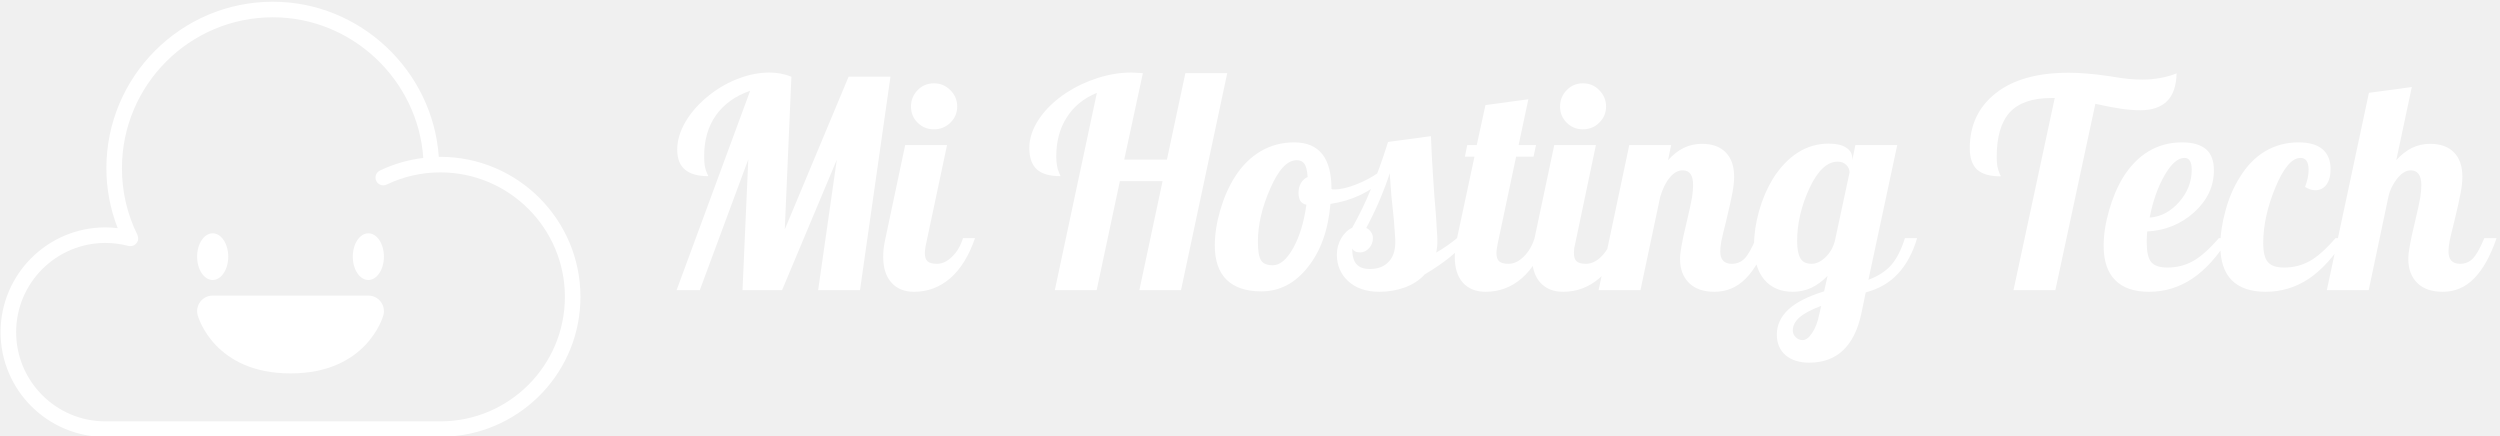
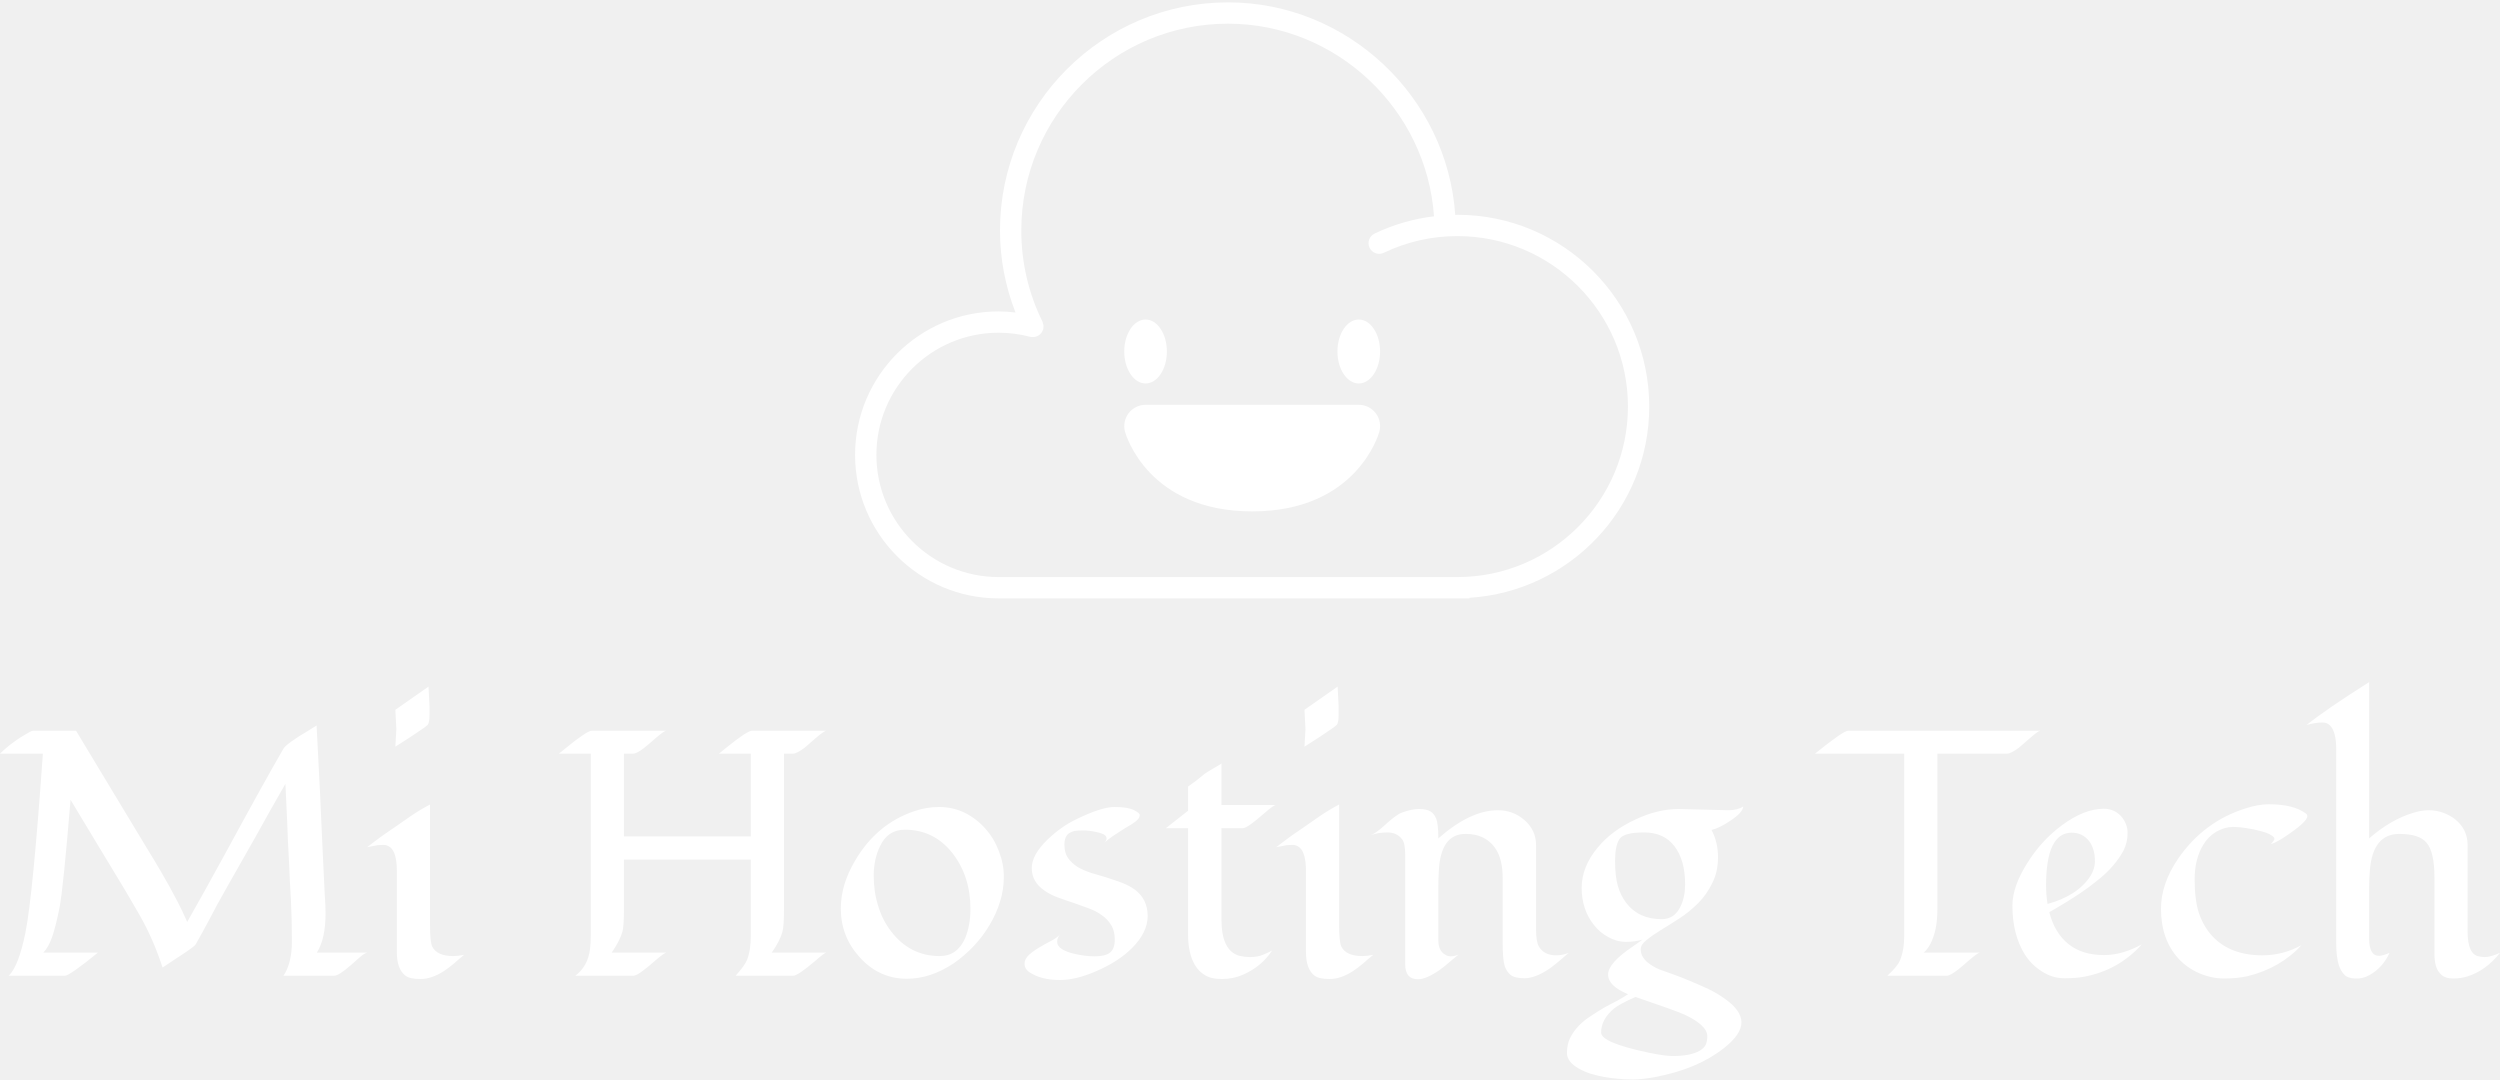
- <svg xmlns="http://www.w3.org/2000/svg" data-v-423bf9ae="" viewBox="0 0 517 90" class="iconLeft">
-   <g data-v-423bf9ae="" id="d3b24339-6037-48f0-9e44-dcc29a4962ce" fill="white" transform="matrix(4.285714,0,0,4.285714,135.8913,-2.100002)">
-     <path d="M6.16 11.56L9.24 4.19L11.26 4.19L9.79 14.49L7.77 14.49L8.67 8.20L6.03 14.49L4.12 14.49L4.40 8.18L2.06 14.49L0.94 14.49L4.49 4.87L4.49 4.87Q3.42 5.24 2.84 6.05L2.84 6.05L2.84 6.05Q2.27 6.86 2.27 8.02L2.27 8.02L2.27 8.02Q2.27 8.30 2.30 8.50L2.30 8.50L2.30 8.50Q2.34 8.71 2.42 8.88L2.42 8.88L2.42 8.88Q2.45 8.93 2.46 8.95L2.46 8.95L2.46 8.95Q2.46 8.97 2.46 8.99L2.46 8.99L2.46 8.99Q1.71 8.99 1.34 8.67L1.34 8.67L1.34 8.67Q0.97 8.36 0.97 7.71L0.97 7.71L0.97 7.71Q0.97 7.04 1.38 6.35L1.38 6.35L1.38 6.35Q1.79 5.66 2.52 5.08L2.52 5.08L2.52 5.08Q3.18 4.56 3.93 4.28L3.93 4.28L3.93 4.28Q4.69 3.99 5.42 3.99L5.42 3.99L5.42 3.99Q5.68 3.99 5.96 4.04L5.96 4.04L5.96 4.04Q6.23 4.09 6.48 4.19L6.48 4.19L6.16 11.56ZM14.48 5.63L14.48 5.63L14.48 5.63Q14.48 6.09 14.15 6.41L14.15 6.41L14.15 6.41Q13.82 6.73 13.36 6.73L13.36 6.73L13.36 6.73Q12.89 6.73 12.57 6.41L12.57 6.41L12.57 6.41Q12.25 6.09 12.25 5.63L12.25 5.63L12.25 5.63Q12.25 5.17 12.57 4.84L12.57 4.84L12.57 4.84Q12.89 4.51 13.36 4.51L13.36 4.51L13.36 4.51Q13.82 4.51 14.15 4.84L14.15 4.84L14.15 4.84Q14.48 5.17 14.48 5.63ZM10.91 12.89L10.91 12.89L10.91 12.89Q10.91 12.71 10.93 12.48L10.93 12.48L10.93 12.48Q10.96 12.25 11.02 11.98L11.02 11.98L11.97 7.49L13.99 7.49L12.98 12.25L12.98 12.25Q12.95 12.38 12.94 12.48L12.94 12.48L12.94 12.48Q12.92 12.59 12.92 12.70L12.92 12.70L12.92 12.70Q12.92 12.98 13.05 13.10L13.05 13.10L13.05 13.10Q13.19 13.22 13.50 13.22L13.50 13.22L13.50 13.22Q13.89 13.22 14.24 12.87L14.24 12.87L14.24 12.87Q14.59 12.53 14.76 11.98L14.76 11.98L15.34 11.98L15.34 11.98Q14.90 13.26 14.14 13.92L14.14 13.92L14.14 13.92Q13.38 14.57 12.40 14.57L12.40 14.57L12.40 14.57Q11.70 14.57 11.31 14.13L11.31 14.13L11.31 14.13Q10.91 13.69 10.91 12.89ZM19.74 4.97L19.74 4.97L19.74 4.97Q20.45 4.51 21.27 4.25L21.27 4.25L21.27 4.25Q22.09 3.99 22.88 3.99L22.88 3.99L22.88 3.99Q22.97 3.99 23.09 4.00L23.09 4.00L23.09 4.00Q23.21 4.00 23.44 4.02L23.44 4.02L22.54 8.19L24.60 8.19L25.49 4.02L27.51 4.02L25.28 14.49L23.27 14.49L24.39 9.23L22.33 9.23L21.21 14.49L19.19 14.49L21.22 4.97L21.22 4.97Q20.27 5.36 19.77 6.15L19.77 6.15L19.77 6.15Q19.26 6.94 19.26 8.04L19.26 8.04L19.26 8.04Q19.26 8.30 19.30 8.50L19.30 8.50L19.30 8.50Q19.33 8.69 19.42 8.88L19.42 8.88L19.42 8.88Q19.45 8.93 19.45 8.95L19.45 8.95L19.45 8.95Q19.46 8.97 19.46 8.99L19.46 8.99L19.46 8.99Q18.68 8.99 18.32 8.66L18.32 8.66L18.32 8.66Q17.96 8.33 17.96 7.63L17.96 7.63L17.96 7.63Q17.96 6.93 18.43 6.23L18.43 6.23L18.43 6.23Q18.90 5.53 19.74 4.97ZM26.91 12.33L26.91 12.33L26.91 12.33Q26.91 11.54 27.17 10.64L27.17 10.64L27.17 10.64Q27.43 9.74 27.87 9.04L27.87 9.04L27.87 9.04Q28.39 8.22 29.12 7.79L29.12 7.79L29.12 7.79Q29.85 7.36 30.74 7.36L30.74 7.36L30.74 7.36Q31.64 7.36 32.09 7.92L32.09 7.92L32.09 7.92Q32.54 8.48 32.54 9.60L32.54 9.60L32.54 9.60Q32.56 9.62 32.60 9.63L32.60 9.63L32.60 9.63Q32.63 9.63 32.69 9.63L32.69 9.63L32.69 9.63Q33.12 9.63 33.73 9.39L33.73 9.39L33.73 9.39Q34.33 9.16 34.85 8.79L34.85 8.79L34.97 9.17L34.97 9.17Q34.58 9.59 33.93 9.90L33.93 9.90L33.93 9.90Q33.28 10.21 32.49 10.33L32.49 10.33L32.49 10.33Q32.33 12.22 31.40 13.38L31.40 13.38L31.40 13.38Q30.48 14.55 29.15 14.55L29.15 14.55L29.15 14.55Q28.06 14.55 27.48 13.99L27.48 13.99L27.48 13.99Q26.91 13.43 26.91 12.33ZM30.86 8.22L30.86 8.22L30.86 8.22Q30.18 8.22 29.59 9.58L29.59 9.58L29.59 9.58Q28.99 10.93 28.99 12.15L28.99 12.15L28.99 12.15Q28.99 12.81 29.14 13.05L29.14 13.05L29.14 13.05Q29.29 13.29 29.71 13.29L29.71 13.29L29.71 13.29Q30.23 13.29 30.70 12.45L30.70 12.45L30.70 12.45Q31.16 11.61 31.33 10.37L31.33 10.37L31.33 10.37Q31.14 10.33 31.04 10.19L31.04 10.19L31.04 10.19Q30.95 10.04 30.95 9.79L30.95 9.79L30.95 9.79Q30.95 9.52 31.07 9.32L31.07 9.32L31.07 9.32Q31.18 9.13 31.39 9.03L31.39 9.03L31.39 9.03Q31.36 8.58 31.24 8.40L31.24 8.40L31.24 8.40Q31.12 8.22 30.86 8.22ZM37.65 12.15L37.65 12.15L37.65 12.15Q37.65 12.32 37.63 12.45L37.63 12.45L37.63 12.45Q37.62 12.57 37.59 12.68L37.59 12.68L37.59 12.68Q37.87 12.52 38.14 12.33L38.14 12.33L38.14 12.33Q38.40 12.15 38.60 11.98L38.60 11.98L39.19 11.98L39.19 11.98Q38.75 12.49 38.23 12.92L38.23 12.92L38.23 12.92Q37.70 13.34 37.04 13.73L37.04 13.73L37.04 13.73Q36.67 14.14 36.08 14.36L36.08 14.36L36.08 14.36Q35.49 14.57 34.85 14.57L34.85 14.57L34.85 14.57Q33.91 14.57 33.35 14.06L33.35 14.06L33.35 14.06Q32.80 13.55 32.80 12.78L32.80 12.78L32.80 12.78Q32.80 12.35 33.01 11.99L33.01 11.99L33.01 11.99Q33.22 11.63 33.54 11.48L33.54 11.48L33.54 11.48Q34.02 10.63 34.43 9.65L34.43 9.65L34.43 9.65Q34.85 8.68 35.27 7.34L35.27 7.34L37.34 7.06L37.34 7.06Q37.38 8.11 37.44 8.97L37.44 8.97L37.44 8.97Q37.49 9.84 37.58 10.86L37.58 10.86L37.58 10.86Q37.62 11.45 37.63 11.69L37.63 11.69L37.63 11.69Q37.65 11.93 37.65 12.15ZM35.35 8.85L35.35 8.85L35.35 8.85Q35.17 9.42 34.91 10.04L34.91 10.04L34.91 10.04Q34.65 10.67 34.22 11.49L34.22 11.49L34.22 11.49Q34.37 11.56 34.45 11.69L34.45 11.69L34.45 11.69Q34.54 11.82 34.54 11.98L34.54 11.98L34.54 11.98Q34.54 12.25 34.36 12.46L34.36 12.46L34.36 12.46Q34.17 12.67 33.92 12.67L33.92 12.67L33.92 12.67Q33.78 12.67 33.68 12.62L33.68 12.62L33.68 12.62Q33.59 12.57 33.54 12.49L33.54 12.49L33.54 12.49Q33.54 13.01 33.75 13.24L33.75 13.24L33.75 13.24Q33.95 13.47 34.40 13.47L34.40 13.47L34.40 13.47Q34.97 13.47 35.29 13.13L35.29 13.13L35.29 13.13Q35.62 12.80 35.62 12.17L35.62 12.17L35.62 12.17Q35.62 11.97 35.60 11.77L35.60 11.77L35.60 11.77Q35.59 11.56 35.55 11.09L35.55 11.09L35.55 11.09Q35.48 10.43 35.43 9.93L35.43 9.93L35.43 9.93Q35.39 9.42 35.35 8.85ZM38.98 8.05L39.09 7.49L39.55 7.49L39.97 5.56L42.04 5.28L41.57 7.49L42.41 7.49L42.29 8.05L41.45 8.05L40.56 12.25L40.56 12.25Q40.53 12.38 40.52 12.48L40.52 12.48L40.52 12.48Q40.50 12.59 40.50 12.70L40.50 12.70L40.50 12.70Q40.50 12.98 40.63 13.10L40.63 13.10L40.63 13.10Q40.77 13.22 41.08 13.22L41.08 13.22L41.08 13.22Q41.47 13.22 41.82 12.87L41.82 12.87L41.82 12.87Q42.17 12.53 42.34 11.98L42.34 11.98L42.92 11.98L42.92 11.98Q42.48 13.26 41.72 13.92L41.72 13.92L41.72 13.92Q40.96 14.57 39.98 14.57L39.98 14.57L39.98 14.57Q39.28 14.57 38.88 14.13L38.88 14.13L38.88 14.13Q38.49 13.69 38.49 12.89L38.49 12.89L38.49 12.89Q38.49 12.71 38.51 12.48L38.51 12.48L38.51 12.48Q38.54 12.25 38.60 11.98L38.60 11.98L39.44 8.05L38.98 8.05ZM45.79 5.63L45.79 5.63L45.79 5.63Q45.79 6.09 45.46 6.41L45.46 6.41L45.46 6.41Q45.14 6.73 44.67 6.73L44.67 6.73L44.67 6.73Q44.21 6.73 43.89 6.41L43.89 6.41L43.89 6.41Q43.57 6.09 43.57 5.63L43.57 5.63L43.57 5.63Q43.57 5.17 43.89 4.84L43.89 4.84L43.89 4.84Q44.21 4.51 44.67 4.51L44.67 4.51L44.67 4.51Q45.14 4.51 45.46 4.84L45.46 4.84L45.46 4.84Q45.79 5.17 45.79 5.63ZM42.22 12.89L42.22 12.89L42.22 12.89Q42.22 12.71 42.25 12.48L42.25 12.48L42.25 12.48Q42.28 12.25 42.34 11.98L42.34 11.98L43.29 7.49L45.30 7.49L44.30 12.25L44.30 12.25Q44.27 12.38 44.25 12.48L44.25 12.48L44.25 12.48Q44.24 12.59 44.24 12.70L44.24 12.70L44.24 12.70Q44.24 12.98 44.37 13.10L44.37 13.10L44.37 13.10Q44.51 13.22 44.81 13.22L44.81 13.22L44.81 13.22Q45.21 13.22 45.56 12.87L45.56 12.87L45.56 12.87Q45.91 12.53 46.07 11.98L46.07 11.98L46.66 11.98L46.66 11.98Q46.21 13.26 45.46 13.92L45.46 13.92L45.46 13.92Q44.70 14.57 43.72 14.57L43.72 14.57L43.72 14.57Q43.02 14.57 42.62 14.13L42.62 14.13L42.62 14.13Q42.22 13.69 42.22 12.89ZM49.36 12.99L49.36 12.99L49.36 12.99Q49.36 12.74 49.43 12.36L49.43 12.36L49.43 12.36Q49.49 11.98 49.69 11.16L49.69 11.16L49.69 11.16Q49.88 10.36 49.94 10.01L49.94 10.01L49.94 10.01Q49.99 9.66 49.99 9.42L49.99 9.42L49.99 9.42Q49.99 9.07 49.87 8.89L49.87 8.89L49.87 8.89Q49.74 8.71 49.49 8.71L49.49 8.71L49.49 8.71Q49.15 8.71 48.87 9.05L48.87 9.05L48.87 9.05Q48.58 9.39 48.40 10.00L48.40 10.00L47.45 14.49L45.43 14.49L46.91 7.49L48.93 7.49L48.78 8.22L48.78 8.22Q49.13 7.83 49.53 7.63L49.53 7.63L49.53 7.63Q49.94 7.43 50.41 7.43L50.41 7.43L50.41 7.43Q51.16 7.43 51.56 7.84L51.56 7.84L51.56 7.84Q51.97 8.25 51.97 9.02L51.97 9.02L51.97 9.02Q51.97 9.34 51.89 9.78L51.89 9.78L51.89 9.78Q51.81 10.22 51.59 11.13L51.59 11.13L51.59 11.13Q51.41 11.84 51.35 12.14L51.35 12.14L51.35 12.14Q51.30 12.43 51.30 12.63L51.30 12.63L51.30 12.63Q51.30 12.92 51.44 13.07L51.44 13.07L51.44 13.07Q51.58 13.22 51.86 13.22L51.86 13.22L51.86 13.22Q52.21 13.22 52.46 12.98L52.46 12.98L52.46 12.98Q52.71 12.74 53.03 11.98L53.03 11.98L53.62 11.98L53.62 11.98Q53.17 13.29 52.53 13.93L52.53 13.93L52.53 13.93Q51.90 14.57 51.02 14.57L51.02 14.57L51.02 14.57Q50.23 14.57 49.80 14.15L49.80 14.15L49.80 14.15Q49.36 13.72 49.36 12.99ZM57.67 8.13L57.67 8.13L57.67 8.22L57.82 7.49L59.84 7.49L58.45 13.99L58.45 13.99Q59.15 13.73 59.55 13.28L59.55 13.28L59.55 13.28Q59.95 12.82 60.21 11.98L60.21 11.98L60.80 11.98L60.80 11.98Q60.48 13.05 59.88 13.69L59.88 13.69L59.88 13.69Q59.29 14.34 58.32 14.60L58.32 14.60L58.11 15.61L58.11 15.61Q57.86 16.79 57.23 17.39L57.23 17.39L57.23 17.39Q56.60 17.99 55.59 17.99L55.59 17.99L55.59 17.99Q54.88 17.99 54.45 17.63L54.45 17.63L54.45 17.63Q54.03 17.26 54.03 16.63L54.03 16.63L54.03 16.63Q54.03 15.95 54.59 15.42L54.59 15.42L54.59 15.42Q55.16 14.90 56.31 14.55L56.31 14.55L56.48 13.80L56.48 13.80Q56.11 14.18 55.69 14.38L55.69 14.38L55.69 14.38Q55.27 14.57 54.80 14.57L54.80 14.57L54.80 14.57Q53.93 14.57 53.43 13.99L53.43 13.99L53.43 13.99Q52.93 13.40 52.93 12.32L52.93 12.32L52.93 12.32Q52.93 11.54 53.17 10.68L53.17 10.68L53.17 10.68Q53.41 9.83 53.83 9.13L53.83 9.13L53.83 9.13Q54.35 8.30 55.03 7.86L55.03 7.86L55.03 7.86Q55.72 7.42 56.53 7.42L56.53 7.42L56.53 7.42Q57.08 7.42 57.37 7.61L57.37 7.61L57.37 7.61Q57.67 7.80 57.67 8.13ZM56.83 12.12L57.54 8.81L57.54 8.81Q57.53 8.58 57.37 8.44L57.37 8.44L57.37 8.44Q57.22 8.29 56.97 8.29L56.97 8.29L56.97 8.29Q56.20 8.29 55.60 9.58L55.60 9.58L55.60 9.58Q55.01 10.86 55.01 12.12L55.01 12.12L55.01 12.12Q55.01 12.67 55.16 12.94L55.16 12.94L55.16 12.94Q55.31 13.22 55.71 13.22L55.71 13.22L55.71 13.22Q56.04 13.22 56.37 12.91L56.37 12.91L56.37 12.91Q56.70 12.60 56.83 12.12L56.83 12.12ZM56.08 15.65L56.17 15.25L56.17 15.25Q55.47 15.51 55.13 15.80L55.13 15.80L55.13 15.80Q54.80 16.09 54.80 16.44L54.80 16.44L54.80 16.44Q54.80 16.62 54.94 16.76L54.94 16.76L54.94 16.76Q55.08 16.90 55.27 16.90L55.27 16.90L55.27 16.90Q55.51 16.90 55.73 16.56L55.73 16.56L55.73 16.56Q55.96 16.23 56.08 15.65L56.08 15.65ZM71.69 4.33L71.69 4.33L71.69 4.33Q72.11 4.33 72.55 4.25L72.55 4.25L72.55 4.25Q72.98 4.17 73.32 4.03L73.32 4.03L73.32 4.03Q73.30 4.93 72.86 5.37L72.86 5.37L72.86 5.37Q72.42 5.81 71.57 5.81L71.57 5.81L71.57 5.81Q71.16 5.81 70.66 5.74L70.66 5.74L70.66 5.74Q70.17 5.67 69.40 5.50L69.40 5.50L67.47 14.49L65.45 14.49L67.44 5.22L67.27 5.22L67.27 5.22Q65.91 5.22 65.27 5.91L65.27 5.91L65.27 5.91Q64.64 6.61 64.64 8.05L64.64 8.05L64.64 8.05Q64.64 8.32 64.67 8.51L64.67 8.51L64.67 8.51Q64.71 8.71 64.79 8.89L64.79 8.89L64.79 8.89Q64.82 8.95 64.83 8.97L64.83 8.97L64.83 8.97Q64.83 8.99 64.83 9.00L64.83 9.00L64.83 9.00Q64.05 9.00 63.69 8.67L63.69 8.67L63.69 8.67Q63.34 8.34 63.34 7.64L63.34 7.64L63.34 7.64Q63.34 5.98 64.59 4.99L64.59 4.99L64.59 4.99Q65.84 4.00 68.11 4.00L68.11 4.00L68.11 4.00Q68.57 4.00 69.00 4.04L69.00 4.04L69.00 4.04Q69.43 4.07 70.10 4.17L70.10 4.17L70.10 4.17Q70.69 4.27 71.02 4.30L71.02 4.30L71.02 4.30Q71.34 4.33 71.69 4.33ZM75.12 8.71L75.12 8.71L75.12 8.71Q75.12 9.87 74.17 10.73L74.17 10.73L74.17 10.73Q73.22 11.59 71.90 11.66L71.90 11.66L71.90 11.66Q71.89 11.90 71.88 12.02L71.88 12.02L71.88 12.02Q71.88 12.14 71.88 12.22L71.88 12.22L71.88 12.22Q71.88 12.87 72.09 13.13L72.09 13.13L72.09 13.13Q72.31 13.40 72.88 13.40L72.88 13.40L72.88 13.40Q73.54 13.40 74.09 13.10L74.09 13.10L74.09 13.10Q74.65 12.80 75.36 11.98L75.36 11.98L75.84 11.98L75.84 11.98Q75.03 13.30 74.07 13.94L74.07 13.94L74.07 13.94Q73.12 14.57 71.99 14.57L71.99 14.57L71.99 14.57Q70.91 14.57 70.36 14.01L70.36 14.01L70.36 14.01Q69.80 13.45 69.80 12.35L69.80 12.35L69.80 12.35Q69.80 11.55 70.06 10.65L70.06 10.65L70.06 10.65Q70.31 9.76 70.73 9.06L70.73 9.06L70.73 9.06Q71.25 8.22 71.97 7.79L71.97 7.79L71.97 7.79Q72.69 7.36 73.58 7.36L73.58 7.36L73.58 7.36Q74.35 7.36 74.74 7.69L74.74 7.69L74.74 7.69Q75.12 8.02 75.12 8.71ZM73.70 8.11L73.70 8.11L73.70 8.11Q73.22 8.11 72.74 8.95L72.74 8.95L72.74 8.95Q72.25 9.80 72.02 10.99L72.02 10.99L72.02 10.99Q72.83 10.93 73.44 10.24L73.44 10.24L73.44 10.24Q74.05 9.55 74.05 8.68L74.05 8.68L74.05 8.68Q74.05 8.39 73.96 8.25L73.96 8.25L73.96 8.25Q73.88 8.11 73.70 8.11ZM80.75 8.65L80.75 8.65L80.75 8.65Q80.75 9.13 80.55 9.40L80.55 9.40L80.55 9.40Q80.35 9.67 80.01 9.67L80.01 9.67L80.01 9.67Q79.90 9.67 79.77 9.63L79.77 9.63L79.77 9.63Q79.65 9.59 79.52 9.51L79.52 9.51L79.52 9.51Q79.60 9.28 79.65 9.07L79.65 9.07L79.65 9.07Q79.69 8.86 79.69 8.68L79.69 8.68L79.69 8.68Q79.69 8.40 79.59 8.25L79.59 8.25L79.59 8.25Q79.49 8.11 79.30 8.11L79.30 8.11L79.30 8.11Q78.68 8.11 78.09 9.53L78.09 9.53L78.09 9.53Q77.50 10.95 77.50 12.22L77.50 12.22L77.50 12.22Q77.50 12.87 77.72 13.13L77.72 13.13L77.72 13.13Q77.94 13.40 78.51 13.40L78.51 13.40L78.51 13.40Q79.17 13.40 79.72 13.10L79.72 13.10L79.72 13.10Q80.28 12.80 80.99 11.98L80.99 11.98L81.47 11.98L81.47 11.98Q80.65 13.30 79.70 13.94L79.70 13.94L79.70 13.94Q78.75 14.57 77.62 14.57L77.62 14.57L77.62 14.57Q76.54 14.57 75.98 14.01L75.98 14.01L75.98 14.01Q75.43 13.45 75.43 12.35L75.43 12.35L75.43 12.35Q75.43 11.55 75.68 10.65L75.68 10.65L75.68 10.65Q75.92 9.76 76.36 9.06L76.36 9.06L76.36 9.06Q76.87 8.22 77.59 7.79L77.59 7.79L77.59 7.79Q78.32 7.36 79.20 7.36L79.20 7.36L79.20 7.36Q79.97 7.36 80.36 7.69L80.36 7.69L80.36 7.69Q80.75 8.02 80.75 8.65ZM84.50 12.99L84.50 12.99L84.50 12.99Q84.50 12.74 84.57 12.36L84.57 12.36L84.57 12.36Q84.63 11.98 84.83 11.16L84.83 11.16L84.83 11.16Q85.02 10.36 85.08 10.01L85.08 10.01L85.08 10.01Q85.13 9.66 85.13 9.42L85.13 9.42L85.13 9.42Q85.13 9.07 85.00 8.89L85.00 8.89L85.00 8.89Q84.87 8.71 84.62 8.71L84.62 8.71L84.62 8.71Q84.28 8.71 83.96 9.11L83.96 9.11L83.96 9.11Q83.65 9.51 83.55 9.94L83.55 9.94L82.59 14.49L80.57 14.49L82.60 4.97L84.67 4.69L83.92 8.22L83.92 8.22Q84.27 7.83 84.67 7.63L84.67 7.63L84.67 7.63Q85.08 7.43 85.55 7.43L85.55 7.43L85.55 7.43Q86.30 7.43 86.70 7.84L86.70 7.84L86.70 7.84Q87.11 8.25 87.11 9.02L87.11 9.02L87.11 9.02Q87.11 9.34 87.03 9.78L87.03 9.78L87.03 9.78Q86.95 10.22 86.73 11.13L86.73 11.13L86.73 11.13Q86.55 11.84 86.49 12.14L86.49 12.14L86.49 12.14Q86.44 12.43 86.44 12.63L86.44 12.63L86.44 12.63Q86.44 12.92 86.58 13.07L86.58 13.07L86.58 13.07Q86.72 13.22 87.00 13.22L87.00 13.22L87.00 13.22Q87.35 13.22 87.60 12.98L87.60 12.98L87.60 12.98Q87.85 12.74 88.17 11.98L88.17 11.98L88.76 11.98L88.76 11.98Q88.31 13.29 87.67 13.93L87.67 13.93L87.67 13.93Q87.04 14.57 86.16 14.57L86.16 14.57L86.16 14.57Q85.37 14.57 84.94 14.15L84.94 14.15L84.94 14.15Q84.50 13.72 84.50 12.99Z" />
+ <svg xmlns="http://www.w3.org/2000/svg" data-v-423bf9ae="" viewBox="0 0 377.503 163" class="iconAbove">
+   <g data-v-423bf9ae="" id="984e17e3-1389-4492-80a1-a0991c2fb721" fill="white" transform="matrix(3.764116,0,0,3.764116,-1.505647,94.34254)">
+     <path d="M13.46 11.58L13.46 11.58L13.46 11.58Q13.46 12.60 13.11 13.15L13.11 13.15L15.13 13.15L15.13 13.15Q15.00 13.19 14.83 13.34L14.83 13.34L14.83 13.34Q14.66 13.49 14.48 13.65L14.48 13.65L14.48 13.65Q13.99 14.08 13.80 14.08L13.80 14.08L11.77 14.08L11.77 14.08Q12.11 13.58 12.11 12.70L12.11 12.70L12.11 12.70Q12.11 11.83 12.07 11.02L12.07 11.02L12.07 11.02Q12.02 10.21 12.00 9.63L12.00 9.63L12.00 9.63Q11.97 9.04 11.95 8.66L11.95 8.66L11.95 8.66Q11.94 8.28 11.92 7.89L11.92 7.89L11.92 7.89Q11.87 6.75 11.85 6.38L11.85 6.38L11.85 6.38Q11.24 7.44 10.61 8.58L10.61 8.58L10.61 8.58Q9.97 9.71 9.52 10.50L9.52 10.50L9.52 10.50Q9.07 11.29 8.81 11.80L8.81 11.80L8.81 11.80Q8.54 12.31 8.25 12.82L8.25 12.82L8.25 12.82Q8.19 12.92 7.60 13.30L7.60 13.30L7.60 13.30Q7.01 13.69 6.92 13.75L6.92 13.75L6.92 13.75Q6.55 12.60 5.98 11.61L5.98 11.61L5.98 11.61Q5.41 10.62 5.04 10.02L5.04 10.02L5.04 10.02Q4.68 9.43 4.32 8.83L4.32 8.83L3.23 7.02L3.23 7.02Q2.94 10.55 2.79 11.34L2.79 11.34L2.79 11.34Q2.63 12.13 2.49 12.53L2.49 12.53L2.49 12.53Q2.35 12.93 2.14 13.15L2.14 13.15L4.33 13.15L4.33 13.15Q3.19 14.08 3.00 14.08L3.00 14.08L0.75 14.08L0.75 14.08Q1.15 13.69 1.42 12.35L1.42 12.35L1.42 12.35Q1.72 10.86 2.12 5.17L2.12 5.17L0.40 5.17L0.40 5.17Q0.90 4.68 1.59 4.30L1.59 4.30L1.59 4.30Q1.68 4.25 1.73 4.25L1.73 4.25L3.45 4.25L3.45 4.25Q4.03 5.20 4.59 6.14L4.59 6.14L5.73 8.03L5.73 8.03Q6.02 8.51 6.31 8.99L6.31 8.99L6.31 8.99Q6.60 9.46 6.88 9.94L6.88 9.94L6.88 9.94Q7.56 11.11 7.91 11.92L7.91 11.92L7.91 11.92Q8.56 10.78 9.44 9.17L9.44 9.17L9.44 9.17Q11.01 6.28 11.77 4.97L11.77 4.97L11.77 4.97Q11.90 4.76 12.78 4.24L12.78 4.24L12.78 4.24Q12.98 4.12 13.10 4.04L13.10 4.04L13.10 4.04Q13.26 7.03 13.33 8.78L13.33 8.78L13.33 8.78Q13.41 10.53 13.43 10.88L13.43 10.88L13.43 10.88Q13.46 11.22 13.46 11.58ZM16.26 3.41L17.59 2.48L17.63 3.26L17.63 3.62L17.63 3.62Q17.63 3.94 17.55 4.02L17.55 4.02L17.55 4.02Q17.47 4.09 17.37 4.16L17.37 4.16L17.37 4.16Q16.99 4.43 16.26 4.89L16.26 4.89L16.26 4.89Q16.30 4.21 16.30 4.19L16.30 4.19L16.30 4.19Q16.30 4.16 16.26 3.41L16.26 3.41ZM19.02 13.24L19.02 13.24L19.02 13.24Q18.81 13.41 18.62 13.58L18.62 13.58L18.62 13.58Q18.42 13.75 18.21 13.89L18.21 13.89L18.21 13.89Q17.72 14.21 17.27 14.21L17.27 14.21L17.27 14.21Q16.84 14.21 16.67 14.08L16.67 14.08L16.67 14.08Q16.32 13.82 16.32 13.13L16.32 13.13L16.32 9.88L16.32 9.88Q16.32 9.15 16.06 8.93L16.06 8.93L16.06 8.93Q15.93 8.83 15.79 8.83L15.79 8.83L15.79 8.83Q15.65 8.83 15.55 8.84L15.55 8.84L15.55 8.84Q15.45 8.86 15.35 8.88L15.35 8.88L15.35 8.88Q15.24 8.90 15.13 8.92L15.13 8.92L15.13 8.92Q15.48 8.65 15.77 8.44L15.77 8.44L15.77 8.44Q16.07 8.23 16.28 8.09L16.28 8.09L16.28 8.09Q16.50 7.94 16.87 7.68L16.87 7.68L16.87 7.68Q17.25 7.42 17.65 7.21L17.65 7.21L17.65 12.03L17.65 12.03Q17.65 12.73 17.74 12.91L17.74 12.91L17.74 12.91Q17.93 13.29 18.59 13.29L18.59 13.29L18.59 13.29Q18.76 13.29 19.02 13.24ZM31.36 13.15L33.55 13.15L33.55 13.15Q33.47 13.16 33.11 13.48L33.11 13.48L33.11 13.48Q32.40 14.08 32.22 14.08L32.22 14.08L29.91 14.08L29.91 14.08Q30.27 13.68 30.37 13.44L30.37 13.44L30.37 13.44Q30.52 13.06 30.52 12.45L30.52 12.45L30.52 9.42L25.43 9.42L25.43 11.43L25.43 11.43Q25.43 12.08 25.37 12.31L25.37 12.31L25.37 12.31Q25.27 12.67 24.94 13.15L24.94 13.15L27.13 13.15L27.13 13.15Q27.04 13.17 26.71 13.45L26.71 13.45L26.71 13.45Q26.38 13.74 26.24 13.84L26.24 13.84L26.24 13.84Q25.94 14.08 25.80 14.08L25.80 14.08L23.48 14.08L23.48 14.08Q23.99 13.69 24.07 13.00L24.07 13.00L24.07 13.00Q24.10 12.76 24.10 12.45L24.10 12.45L24.10 5.17L22.82 5.17L23.08 4.96L23.08 4.96Q23.95 4.25 24.14 4.25L24.14 4.25L27.13 4.25L27.13 4.25Q27.05 4.25 26.71 4.54L26.71 4.54L26.71 4.54Q26.38 4.83 26.24 4.94L26.24 4.94L26.24 4.94Q25.94 5.17 25.80 5.17L25.80 5.17L25.43 5.17L25.43 8.49L30.52 8.49L30.52 5.17L29.24 5.17L29.50 4.96L29.50 4.96Q30.37 4.25 30.57 4.25L30.57 4.25L33.55 4.25L33.55 4.25Q33.47 4.25 33.13 4.54L33.13 4.54L33.13 4.54Q32.80 4.83 32.67 4.94L32.67 4.94L32.67 4.94Q32.35 5.17 32.22 5.17L32.22 5.17L31.85 5.17L31.85 11.43L31.85 11.43Q31.85 12.08 31.79 12.31L31.79 12.31L31.79 12.31Q31.69 12.68 31.36 13.15L31.36 13.15ZM39.93 8.18L39.93 8.18L39.93 8.18Q40.28 8.57 40.47 9.08L40.47 9.08L40.47 9.08Q40.67 9.59 40.67 10.10L40.67 10.10L40.67 10.10Q40.67 10.62 40.52 11.10L40.52 11.10L40.52 11.10Q40.37 11.59 40.10 12.04L40.10 12.04L40.10 12.04Q39.83 12.50 39.46 12.89L39.46 12.89L39.46 12.89Q39.09 13.28 38.66 13.58L38.66 13.58L38.66 13.58Q37.73 14.20 36.78 14.20L36.78 14.20L36.78 14.20Q35.66 14.20 34.88 13.33L34.88 13.33L34.88 13.33Q34.13 12.50 34.13 11.38L34.13 11.38L34.13 11.38Q34.13 10.42 34.71 9.45L34.71 9.45L34.71 9.45Q35.57 7.99 37.07 7.48L37.07 7.48L37.07 7.48Q37.55 7.31 38.08 7.31L38.08 7.31L38.08 7.31Q38.62 7.31 39.10 7.54L39.10 7.54L39.10 7.54Q39.58 7.78 39.93 8.18ZM36.70 8.22L36.70 8.22L36.70 8.22Q36.01 8.22 35.70 8.89L35.70 8.89L35.70 8.89Q35.45 9.41 35.45 10.06L35.45 10.06L35.45 10.06Q35.45 10.72 35.63 11.28L35.63 11.28L35.63 11.28Q35.80 11.85 36.14 12.29L36.14 12.29L36.14 12.29Q36.90 13.29 38.10 13.29L38.10 13.29L38.10 13.29Q38.79 13.29 39.11 12.59L39.11 12.59L39.11 12.59Q39.33 12.07 39.33 11.40L39.33 11.40L39.33 11.40Q39.33 10.08 38.60 9.15L38.60 9.15L38.60 9.15Q37.86 8.22 36.70 8.22ZM44.66 8.78L44.66 8.78L44.66 8.78Q44.79 8.68 44.79 8.57L44.79 8.57L44.79 8.57Q44.79 8.46 44.66 8.40L44.66 8.40L44.66 8.40Q44.53 8.34 44.36 8.31L44.36 8.31L44.36 8.31Q44.09 8.25 43.86 8.25L43.86 8.25L43.86 8.25Q43.63 8.25 43.51 8.27L43.51 8.27L43.51 8.27Q43.38 8.30 43.29 8.36L43.29 8.36L43.29 8.36Q43.10 8.49 43.10 8.82L43.10 8.82L43.10 8.82Q43.10 9.15 43.24 9.35L43.24 9.35L43.24 9.35Q43.39 9.56 43.62 9.71L43.62 9.71L43.62 9.71Q43.86 9.85 44.16 9.95L44.16 9.95L44.16 9.95Q44.46 10.04 44.77 10.13L44.77 10.13L44.77 10.13Q45.08 10.23 45.38 10.34L45.38 10.34L45.38 10.34Q45.68 10.45 45.92 10.62L45.92 10.62L45.92 10.62Q46.44 11.01 46.44 11.68L46.44 11.68L46.44 11.68Q46.44 12.34 45.81 12.97L45.81 12.97L45.81 12.97Q45.27 13.51 44.39 13.89L44.39 13.89L44.39 13.89Q43.57 14.25 42.92 14.25L42.92 14.25L42.92 14.25Q42.14 14.25 41.67 13.92L41.67 13.92L41.67 13.92Q41.50 13.79 41.50 13.60L41.50 13.60L41.50 13.60Q41.50 13.41 41.68 13.24L41.68 13.24L41.68 13.24Q41.86 13.08 42.10 12.94L42.10 12.94L42.10 12.94Q42.33 12.80 42.57 12.68L42.57 12.68L42.57 12.68Q42.81 12.55 42.94 12.41L42.94 12.41L42.94 12.41Q42.81 12.54 42.81 12.71L42.81 12.71L42.81 12.71Q42.81 12.89 43.00 13.01L43.00 13.01L43.00 13.01Q43.20 13.13 43.46 13.19L43.46 13.19L43.46 13.19Q43.91 13.30 44.32 13.30L44.32 13.30L44.32 13.30Q44.74 13.30 44.93 13.15L44.93 13.15L44.93 13.15Q45.12 13.00 45.12 12.63L45.12 12.63L45.12 12.63Q45.12 12.27 44.97 12.04L44.97 12.04L44.97 12.04Q44.83 11.81 44.60 11.65L44.60 11.65L44.60 11.65Q44.37 11.48 44.06 11.37L44.06 11.37L44.06 11.37Q43.76 11.26 43.45 11.15L43.45 11.15L43.45 11.15Q43.14 11.05 42.84 10.94L42.84 10.94L42.84 10.94Q42.54 10.83 42.31 10.67L42.31 10.67L42.31 10.67Q41.79 10.32 41.79 9.76L41.79 9.76L41.79 9.76Q41.79 9.23 42.42 8.62L42.42 8.62L42.42 8.62Q42.96 8.10 43.56 7.81L43.56 7.81L43.56 7.81Q44.58 7.31 45.10 7.31L45.10 7.31L45.10 7.31Q45.64 7.31 45.88 7.43L45.88 7.43L45.88 7.43Q46.12 7.55 46.12 7.63L46.12 7.63L46.12 7.63Q46.12 7.72 46.06 7.79L46.06 7.79L46.06 7.79Q46.01 7.85 45.93 7.91L45.93 7.91L45.93 7.91Q45.85 7.97 45.77 8.02L45.77 8.02L45.77 8.02Q45.68 8.07 45.53 8.16L45.53 8.16L45.53 8.16Q45.38 8.26 45.13 8.42L45.13 8.42L45.13 8.42Q44.88 8.58 44.66 8.78ZM48.06 8.16L47.17 8.16L48.06 7.46L48.06 6.49L48.06 6.49Q48.43 6.23 48.59 6.09L48.59 6.09L48.59 6.09Q48.75 5.95 48.86 5.89L48.86 5.89L48.86 5.89Q48.97 5.83 49.08 5.76L49.08 5.76L49.08 5.76Q49.38 5.59 49.40 5.56L49.40 5.56L49.40 7.23L51.58 7.23L51.58 7.23Q51.50 7.23 51.13 7.55L51.13 7.55L51.13 7.55Q50.44 8.16 50.26 8.16L50.26 8.16L49.40 8.16L49.40 11.82L49.40 11.82Q49.40 13.08 50.12 13.28L50.12 13.28L50.12 13.28Q50.34 13.33 50.53 13.33L50.53 13.33L50.53 13.33Q50.85 13.33 51.06 13.24L51.06 13.24L51.06 13.24Q51.28 13.15 51.43 13.07L51.43 13.07L51.43 13.07Q51.01 13.71 50.26 14.04L50.26 14.04L50.26 14.04Q49.87 14.21 49.42 14.21L49.42 14.21L49.42 14.21Q48.97 14.21 48.73 14.05L48.73 14.05L48.73 14.05Q48.48 13.90 48.33 13.64L48.33 13.64L48.33 13.64Q48.06 13.18 48.06 12.41L48.06 12.41L48.06 8.16ZM52.73 3.41L54.06 2.48L54.10 3.26L54.10 3.62L54.10 3.62Q54.10 3.94 54.02 4.02L54.02 4.02L54.02 4.02Q53.94 4.09 53.84 4.16L53.84 4.16L53.84 4.16Q53.46 4.43 52.73 4.89L52.73 4.89L52.73 4.89Q52.77 4.21 52.77 4.19L52.77 4.19L52.77 4.19Q52.77 4.16 52.73 3.41L52.73 3.41ZM55.49 13.24L55.49 13.24L55.49 13.24Q55.28 13.41 55.09 13.58L55.09 13.58L55.09 13.58Q54.89 13.75 54.68 13.89L54.68 13.89L54.68 13.89Q54.19 14.21 53.74 14.21L53.74 14.21L53.74 14.21Q53.31 14.21 53.14 14.08L53.14 14.08L53.14 14.08Q52.79 13.82 52.79 13.13L52.79 13.13L52.79 9.88L52.79 9.88Q52.79 9.15 52.53 8.93L52.53 8.93L52.53 8.93Q52.40 8.83 52.26 8.83L52.26 8.83L52.26 8.83Q52.12 8.83 52.02 8.84L52.02 8.84L52.02 8.84Q51.92 8.86 51.82 8.88L51.82 8.88L51.82 8.88Q51.71 8.90 51.60 8.92L51.60 8.92L51.60 8.92Q51.95 8.65 52.24 8.44L52.24 8.44L52.24 8.44Q52.54 8.23 52.75 8.09L52.75 8.09L52.75 8.09Q52.96 7.94 53.34 7.68L53.34 7.68L53.34 7.68Q53.72 7.42 54.12 7.21L54.12 7.21L54.12 12.03L54.12 12.03Q54.12 12.73 54.21 12.91L54.21 12.91L54.21 12.91Q54.40 13.29 55.06 13.29L55.06 13.29L55.06 13.29Q55.23 13.29 55.49 13.24ZM56.77 13.62L56.77 13.62L56.77 9.22L56.77 9.22Q56.77 8.76 56.65 8.61L56.65 8.61L56.65 8.61Q56.44 8.33 56.06 8.33L56.06 8.33L56.06 8.33Q55.69 8.33 55.39 8.44L55.39 8.44L55.39 8.44Q55.57 8.37 55.86 8.12L55.86 8.12L55.86 8.12Q56.38 7.64 56.60 7.55L56.60 7.55L56.60 7.55Q57.01 7.39 57.32 7.39L57.32 7.39L57.32 7.39Q57.63 7.39 57.79 7.49L57.79 7.49L57.79 7.49Q57.94 7.59 58.01 7.77L58.01 7.77L58.01 7.77Q58.10 7.98 58.10 8.57L58.10 8.57L58.10 8.57Q59.38 7.44 60.49 7.44L60.49 7.44L60.49 7.44Q61.10 7.44 61.55 7.83L61.55 7.83L61.55 7.83Q62.02 8.24 62.02 8.83L62.02 8.83L62.02 12.20L62.02 12.20Q62.02 12.71 62.13 12.90L62.13 12.90L62.13 12.90Q62.34 13.26 62.82 13.26L62.82 13.26L62.82 13.26Q63.09 13.26 63.33 13.16L63.33 13.16L63.33 13.16Q62.73 13.69 62.49 13.84L62.49 13.84L62.49 13.84Q61.96 14.18 61.56 14.18L61.56 14.18L61.56 14.18Q61.16 14.18 60.99 14.04L60.99 14.04L60.99 14.04Q60.83 13.90 60.76 13.68L60.76 13.68L60.76 13.68Q60.68 13.44 60.68 12.70L60.68 12.70L60.68 10.14L60.68 10.14Q60.68 8.92 59.88 8.53L59.88 8.53L59.88 8.53Q59.60 8.39 59.19 8.39L59.19 8.39L59.19 8.39Q58.20 8.39 58.12 9.86L58.12 9.86L58.12 9.86Q58.10 10.23 58.10 10.53L58.10 10.53L58.10 12.64L58.10 12.64Q58.10 13.08 58.37 13.23L58.37 13.23L58.37 13.23Q58.46 13.30 58.60 13.30L58.60 13.30L58.60 13.30Q58.75 13.30 58.91 13.23L58.91 13.23L58.91 13.23Q58.76 13.35 58.56 13.52L58.56 13.52L58.56 13.52Q58.37 13.69 58.15 13.85L58.15 13.85L58.15 13.85Q57.61 14.22 57.29 14.22L57.29 14.22L57.29 14.22Q56.77 14.22 56.77 13.62ZM67.74 7.39L69.73 7.44L69.73 7.44Q70.10 7.44 70.33 7.29L70.33 7.29L70.33 7.29Q70.32 7.53 69.80 7.87L69.80 7.87L69.80 7.87Q69.37 8.16 69.06 8.23L69.06 8.23L69.06 8.23Q69.32 8.73 69.32 9.32L69.32 9.32L69.32 9.32Q69.32 9.91 69.09 10.36L69.09 10.36L69.09 10.36Q68.87 10.82 68.52 11.17L68.52 11.17L68.52 11.17Q68.17 11.52 67.77 11.78L67.77 11.78L67.77 11.78Q67.37 12.04 67.02 12.25L67.02 12.25L67.02 12.25Q66.68 12.46 66.45 12.65L66.45 12.65L66.45 12.65Q66.22 12.83 66.22 13.01L66.22 13.01L66.22 13.01Q66.22 13.19 66.30 13.32L66.30 13.32L66.30 13.32Q66.38 13.45 66.50 13.55L66.50 13.55L66.50 13.55Q66.73 13.73 66.98 13.83L66.98 13.83L66.98 13.83Q67.22 13.92 67.54 14.03L67.54 14.03L67.54 14.03Q67.85 14.14 68.20 14.29L68.20 14.29L68.20 14.29Q68.56 14.44 68.93 14.61L68.93 14.61L68.93 14.61Q69.30 14.79 69.59 15.00L69.59 15.00L69.59 15.00Q70.26 15.47 70.26 15.95L70.26 15.95L70.26 15.95Q70.26 16.43 69.56 16.98L69.56 16.98L69.56 16.98Q68.50 17.82 66.81 18.14L66.81 18.14L66.81 18.14Q66.27 18.24 65.91 18.24L65.91 18.24L65.91 18.24Q65.55 18.24 65.29 18.21L65.29 18.21L65.29 18.21Q65.03 18.19 64.75 18.14L64.75 18.14L64.75 18.14Q64.48 18.09 64.21 18.01L64.21 18.01L64.21 18.01Q63.94 17.92 63.73 17.80L63.73 17.80L63.73 17.80Q63.26 17.53 63.26 17.18L63.26 17.18L63.26 17.18Q63.26 16.83 63.39 16.57L63.39 16.57L63.39 16.57Q63.52 16.31 63.73 16.09L63.73 16.09L63.73 16.09Q63.94 15.87 64.21 15.70L64.21 15.70L64.21 15.70Q64.48 15.52 64.75 15.36L64.75 15.36L64.75 15.36Q65.02 15.21 65.28 15.08L65.28 15.08L65.28 15.08Q65.53 14.94 65.71 14.82L65.71 14.82L65.71 14.82Q64.91 14.49 64.91 14.03L64.91 14.03L64.91 14.03Q64.91 13.57 65.91 12.90L65.91 12.90L65.91 12.90Q66.14 12.74 66.29 12.63L66.29 12.63L66.29 12.63Q65.99 12.72 65.63 12.72L65.63 12.72L65.63 12.72Q65.26 12.72 64.92 12.53L64.92 12.53L64.92 12.53Q64.58 12.35 64.34 12.04L64.34 12.04L64.34 12.04Q63.85 11.42 63.85 10.56L63.85 10.56L63.85 10.56Q63.85 9.70 64.50 8.93L64.50 8.93L64.50 8.93Q65.06 8.25 66.01 7.81L66.01 7.81L66.01 7.81Q66.90 7.39 67.74 7.39L67.74 7.39ZM65.37 8.59L65.37 8.59L65.37 8.59Q65.19 8.86 65.19 9.47L65.19 9.47L65.19 9.47Q65.19 10.08 65.30 10.47L65.30 10.47L65.30 10.47Q65.41 10.86 65.64 11.16L65.64 11.16L65.64 11.16Q66.14 11.81 67.06 11.81L67.06 11.81L67.06 11.81Q67.58 11.81 67.82 11.29L67.82 11.29L67.82 11.29Q68.00 10.92 68.00 10.41L68.00 10.41L68.00 10.41Q68.00 9.44 67.57 8.88L67.57 8.88L67.57 8.88Q67.15 8.33 66.35 8.33L66.35 8.33L66.35 8.33Q65.55 8.33 65.37 8.59ZM68.58 17.09L68.58 17.09L68.58 17.09Q68.75 16.99 68.82 16.86L68.82 16.86L68.82 16.86Q68.89 16.72 68.89 16.50L68.89 16.50L68.89 16.50Q68.89 16.28 68.64 16.05L68.64 16.05L68.64 16.05Q68.39 15.83 67.98 15.64L67.98 15.64L67.98 15.64Q67.57 15.46 66.01 14.93L66.01 14.93L66.01 14.93Q65.39 15.20 65.14 15.40L65.14 15.40L65.14 15.40Q64.63 15.83 64.63 16.36L64.63 16.36L64.63 16.36Q64.63 16.76 66.51 17.16L66.51 17.16L66.51 17.16Q67.18 17.30 67.50 17.30L67.50 17.30L67.50 17.30Q67.83 17.30 68.12 17.25L68.12 17.25L68.12 17.25Q68.41 17.19 68.58 17.09ZM76.79 5.17L73.21 5.17L73.21 5.17Q74.35 4.25 74.54 4.25L74.54 4.25L82.25 4.25L82.25 4.25Q82.16 4.26 81.83 4.55L81.83 4.55L81.83 4.55Q81.50 4.83 81.38 4.94L81.38 4.94L81.38 4.94Q81.06 5.17 80.92 5.17L80.92 5.17L78.12 5.17L78.12 11.43L78.12 11.43Q78.12 12.26 77.84 12.80L77.84 12.80L77.84 12.80Q77.72 13.03 77.57 13.15L77.57 13.15L79.82 13.15L79.82 13.15Q79.73 13.17 79.40 13.45L79.40 13.45L79.40 13.45Q79.07 13.74 78.94 13.84L78.94 13.84L78.94 13.84Q78.63 14.08 78.49 14.08L78.49 14.08L76.11 14.08L76.11 14.08Q76.52 13.71 76.62 13.46L76.62 13.46L76.62 13.46Q76.79 13.06 76.79 12.45L76.79 12.45L76.79 5.17ZM86.32 12.82L86.32 12.82L86.32 12.82Q85.39 13.86 84 14.12L84 14.12L84 14.12Q83.68 14.18 83.21 14.18L83.21 14.18L83.21 14.18Q82.74 14.18 82.32 13.91L82.32 13.91L82.32 13.91Q81.90 13.65 81.63 13.23L81.63 13.23L81.63 13.23Q81.13 12.43 81.13 11.27L81.13 11.27L81.13 11.27Q81.13 10.50 81.72 9.57L81.72 9.57L81.72 9.57Q82.29 8.65 83.12 8.04L83.12 8.04L83.12 8.04Q84.01 7.38 84.80 7.38L84.80 7.38L84.80 7.38Q85.21 7.38 85.49 7.68L85.49 7.68L85.49 7.68Q85.75 7.98 85.75 8.35L85.75 8.35L85.75 8.35Q85.75 8.73 85.59 9.05L85.59 9.05L85.59 9.05Q85.42 9.37 85.16 9.67L85.16 9.67L85.16 9.67Q84.90 9.97 84.56 10.24L84.56 10.24L84.56 10.24Q84.22 10.52 83.86 10.76L83.86 10.76L83.86 10.76Q83.36 11.10 82.61 11.53L82.61 11.53L82.61 11.53Q82.82 12.36 83.38 12.81L83.38 12.81L83.38 12.81Q83.93 13.25 84.81 13.25L84.81 13.25L84.81 13.25Q85.54 13.25 86.32 12.82ZM84.26 10.08L84.26 10.08L84.26 10.08Q84.44 9.78 84.44 9.50L84.44 9.50L84.44 9.50Q84.44 9.22 84.38 9.03L84.38 9.03L84.38 9.03Q84.32 8.83 84.21 8.68L84.21 8.68L84.21 8.68Q83.94 8.34 83.51 8.34L83.51 8.34L83.51 8.34Q82.48 8.34 82.48 10.46L82.48 10.46L82.48 10.46Q82.48 10.83 82.54 11.20L82.54 11.20L82.54 11.20Q83.74 10.87 84.26 10.08ZM91.50 8.79L91.50 8.79L91.50 8.79Q91.64 8.65 91.64 8.59L91.64 8.59L91.64 8.59Q91.64 8.52 91.54 8.46L91.54 8.46L91.54 8.46Q91.45 8.39 91.30 8.34L91.30 8.34L91.30 8.34Q91.16 8.29 90.98 8.25L90.98 8.25L90.98 8.25Q90.80 8.20 90.64 8.18L90.64 8.18L90.64 8.18Q90.29 8.11 89.97 8.11L89.97 8.11L89.97 8.11Q89.65 8.11 89.31 8.30L89.31 8.30L89.31 8.30Q88.98 8.50 88.79 8.82L88.79 8.82L88.79 8.82Q88.44 9.39 88.44 10.21L88.44 10.21L88.44 10.21Q88.44 11.03 88.61 11.56L88.61 11.56L88.61 11.56Q88.79 12.09 89.13 12.47L89.13 12.47L89.13 12.47Q89.85 13.26 91.16 13.26L91.16 13.26L91.16 13.26Q91.99 13.26 92.73 12.85L92.73 12.85L92.73 12.85Q91.87 13.78 90.55 14.10L90.55 14.10L90.55 14.10Q90.13 14.19 89.63 14.19L89.63 14.19L89.63 14.19Q89.12 14.19 88.63 13.98L88.63 13.98L88.63 13.98Q88.14 13.77 87.79 13.39L87.79 13.39L87.79 13.39Q87.09 12.62 87.09 11.39L87.09 11.39L87.09 11.39Q87.09 10.39 87.78 9.38L87.78 9.38L87.78 9.38Q88.80 7.90 90.47 7.37L90.47 7.37L90.47 7.37Q90.99 7.20 91.41 7.20L91.41 7.20L91.41 7.20Q92.41 7.20 92.90 7.57L92.90 7.57L92.90 7.57Q92.96 7.61 92.96 7.68L92.96 7.68L92.96 7.68Q92.96 7.92 91.96 8.57L91.96 8.57L91.96 8.57Q91.60 8.79 91.50 8.79ZM95.44 10.53L95.44 12.59L95.44 12.59Q95.44 13.28 95.84 13.28L95.84 13.28L95.84 13.28Q95.98 13.28 96.26 13.16L96.26 13.16L96.26 13.16Q95.99 13.75 95.46 14.05L95.46 14.05L95.46 14.05Q95.18 14.21 94.88 14.19L94.88 14.19L94.88 14.19Q94.57 14.18 94.44 14.03L94.44 14.03L94.44 14.03Q94.30 13.88 94.23 13.67L94.23 13.67L94.23 13.67Q94.12 13.33 94.12 12.80L94.12 12.80L94.12 5.00L94.12 5.00Q94.12 4.27 93.86 4.03L93.86 4.03L93.86 4.03Q93.75 3.92 93.57 3.92L93.57 3.92L93.57 3.92Q93.28 3.92 92.93 4.02L92.93 4.02L92.93 4.02Q93.76 3.36 95.44 2.30L95.44 2.30L95.44 8.57L95.44 8.57Q96.30 7.82 97.19 7.55L97.19 7.55L97.19 7.55Q97.52 7.44 97.83 7.44L97.83 7.44L97.83 7.44Q98.14 7.44 98.41 7.54L98.41 7.54L98.41 7.54Q98.69 7.64 98.91 7.82L98.91 7.82L98.91 7.82Q99.39 8.22 99.39 8.83L99.39 8.83L99.39 12.30L99.39 12.30Q99.39 13.21 99.83 13.30L99.83 13.30L99.83 13.30Q99.96 13.33 100.09 13.33L100.09 13.33L100.09 13.33Q100.30 13.33 100.69 13.16L100.69 13.16L100.69 13.16Q100.12 13.88 99.37 14.11L99.37 14.11L99.37 14.11Q99.11 14.19 98.81 14.19L98.81 14.19L98.81 14.19Q98.51 14.19 98.35 14.05L98.35 14.05L98.35 14.05Q98.18 13.90 98.12 13.69L98.12 13.69L98.12 13.69Q98.06 13.47 98.06 13.21L98.06 13.21L98.06 10.14L98.06 10.14Q98.06 9.10 97.74 8.74L97.74 8.74L97.74 8.74Q97.45 8.39 96.65 8.39L96.65 8.39L96.65 8.39Q95.59 8.39 95.47 9.84L95.47 9.84L95.47 9.84Q95.44 10.21 95.44 10.53L95.44 10.53Z" />
  </g>
-   <g data-v-423bf9ae="" id="f8bd7a49-4a97-4099-83d1-9d7244b91cc7" transform="matrix(1.716967,0,0,1.716967,-25.76966,-31.16209)" stroke="none" fill="white">
+   <g data-v-423bf9ae="" id="b60cdd33-8714-42a1-9ee5-d8af3ea09de4" transform="matrix(1.716967,0,0,1.716967,103.2303,-31.16209)" stroke="none" fill="white">
    <path d="M68.054 37.04c-.066 0-.13.011-.194.011-.711-10.388-9.469-18.693-19.984-18.693-11.058 0-20.054 8.996-20.054 20.054 0 2.509.473 4.926 1.362 7.22a12.948 12.948 0 0 0-1.487-.095c-6.958 0-12.62 5.661-12.62 12.619s5.662 12.62 12.62 12.62h41.418v-.053c8.808-.553 15.806-7.872 15.806-16.815.001-9.303-7.565-16.868-16.867-16.868zm0 31.86H27.698c-5.925 0-10.745-4.819-10.745-10.745 0-5.925 4.819-10.744 10.745-10.744.943 0 1.878.123 2.785.362.075.022.148.015.223.017.006 0 .009.003.015.003l.011-.001a.913.913 0 0 0 .848-.586c.009-.021.024-.039.029-.059.005-.015.017-.026.02-.041.017-.062.007-.121.011-.183.003-.051.013-.099.009-.152-.008-.064-.029-.123-.05-.183-.015-.05-.015-.099-.038-.146a18.019 18.019 0 0 1-1.864-8.031c0-10.023 8.155-18.179 18.179-18.179 9.531 0 17.468 7.526 18.115 16.941a16.7 16.7 0 0 0-5.224 1.518.937.937 0 1 0 .81 1.691 14.867 14.867 0 0 1 6.478-1.468c8.267 0 14.993 6.725 14.993 14.992-.001 8.269-6.727 14.994-14.994 14.994z" />
    <ellipse cx="40.625" cy="49.062" rx="1.875" ry="2.812" />
    <ellipse cx="59.375" cy="49.062" rx="1.875" ry="2.812" />
    <path d="M59.375 53.75h-18.75a1.875 1.875 0 0 0-1.805 2.377c.079.285 2.049 6.998 11.181 6.998 9.133 0 11.102-6.713 11.182-6.998a1.875 1.875 0 0 0-1.808-2.377z" />
  </g>
</svg>
